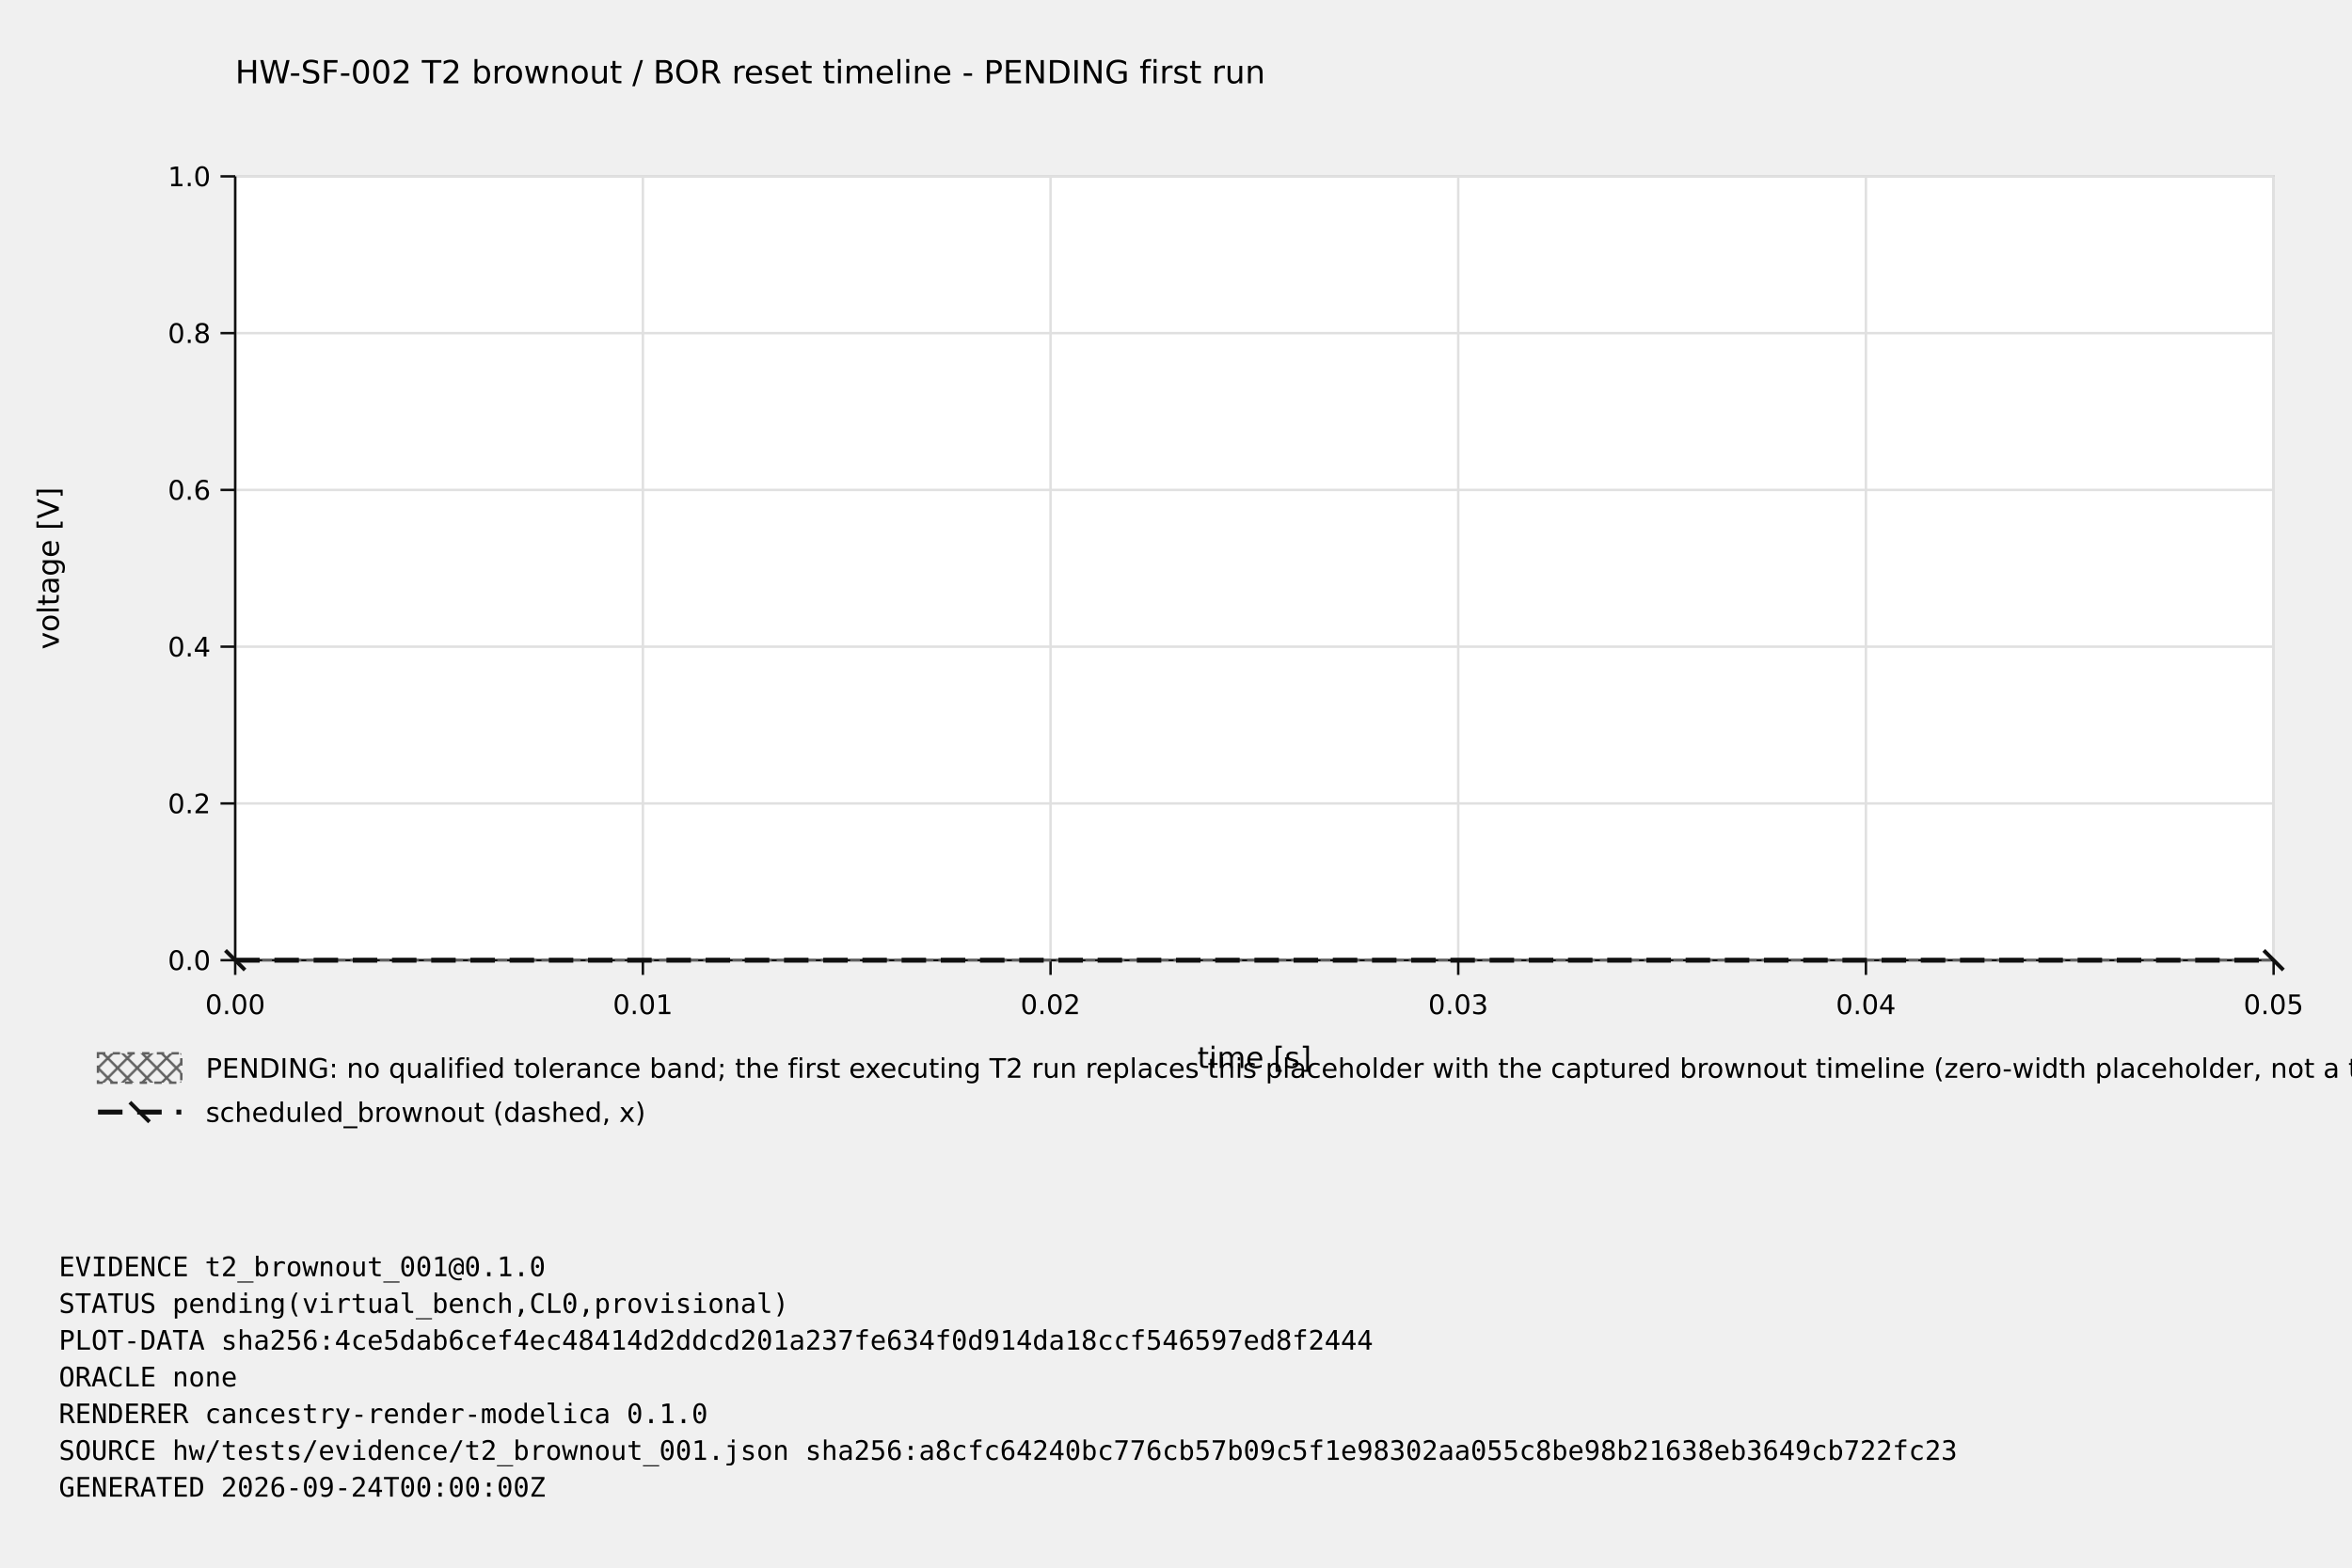
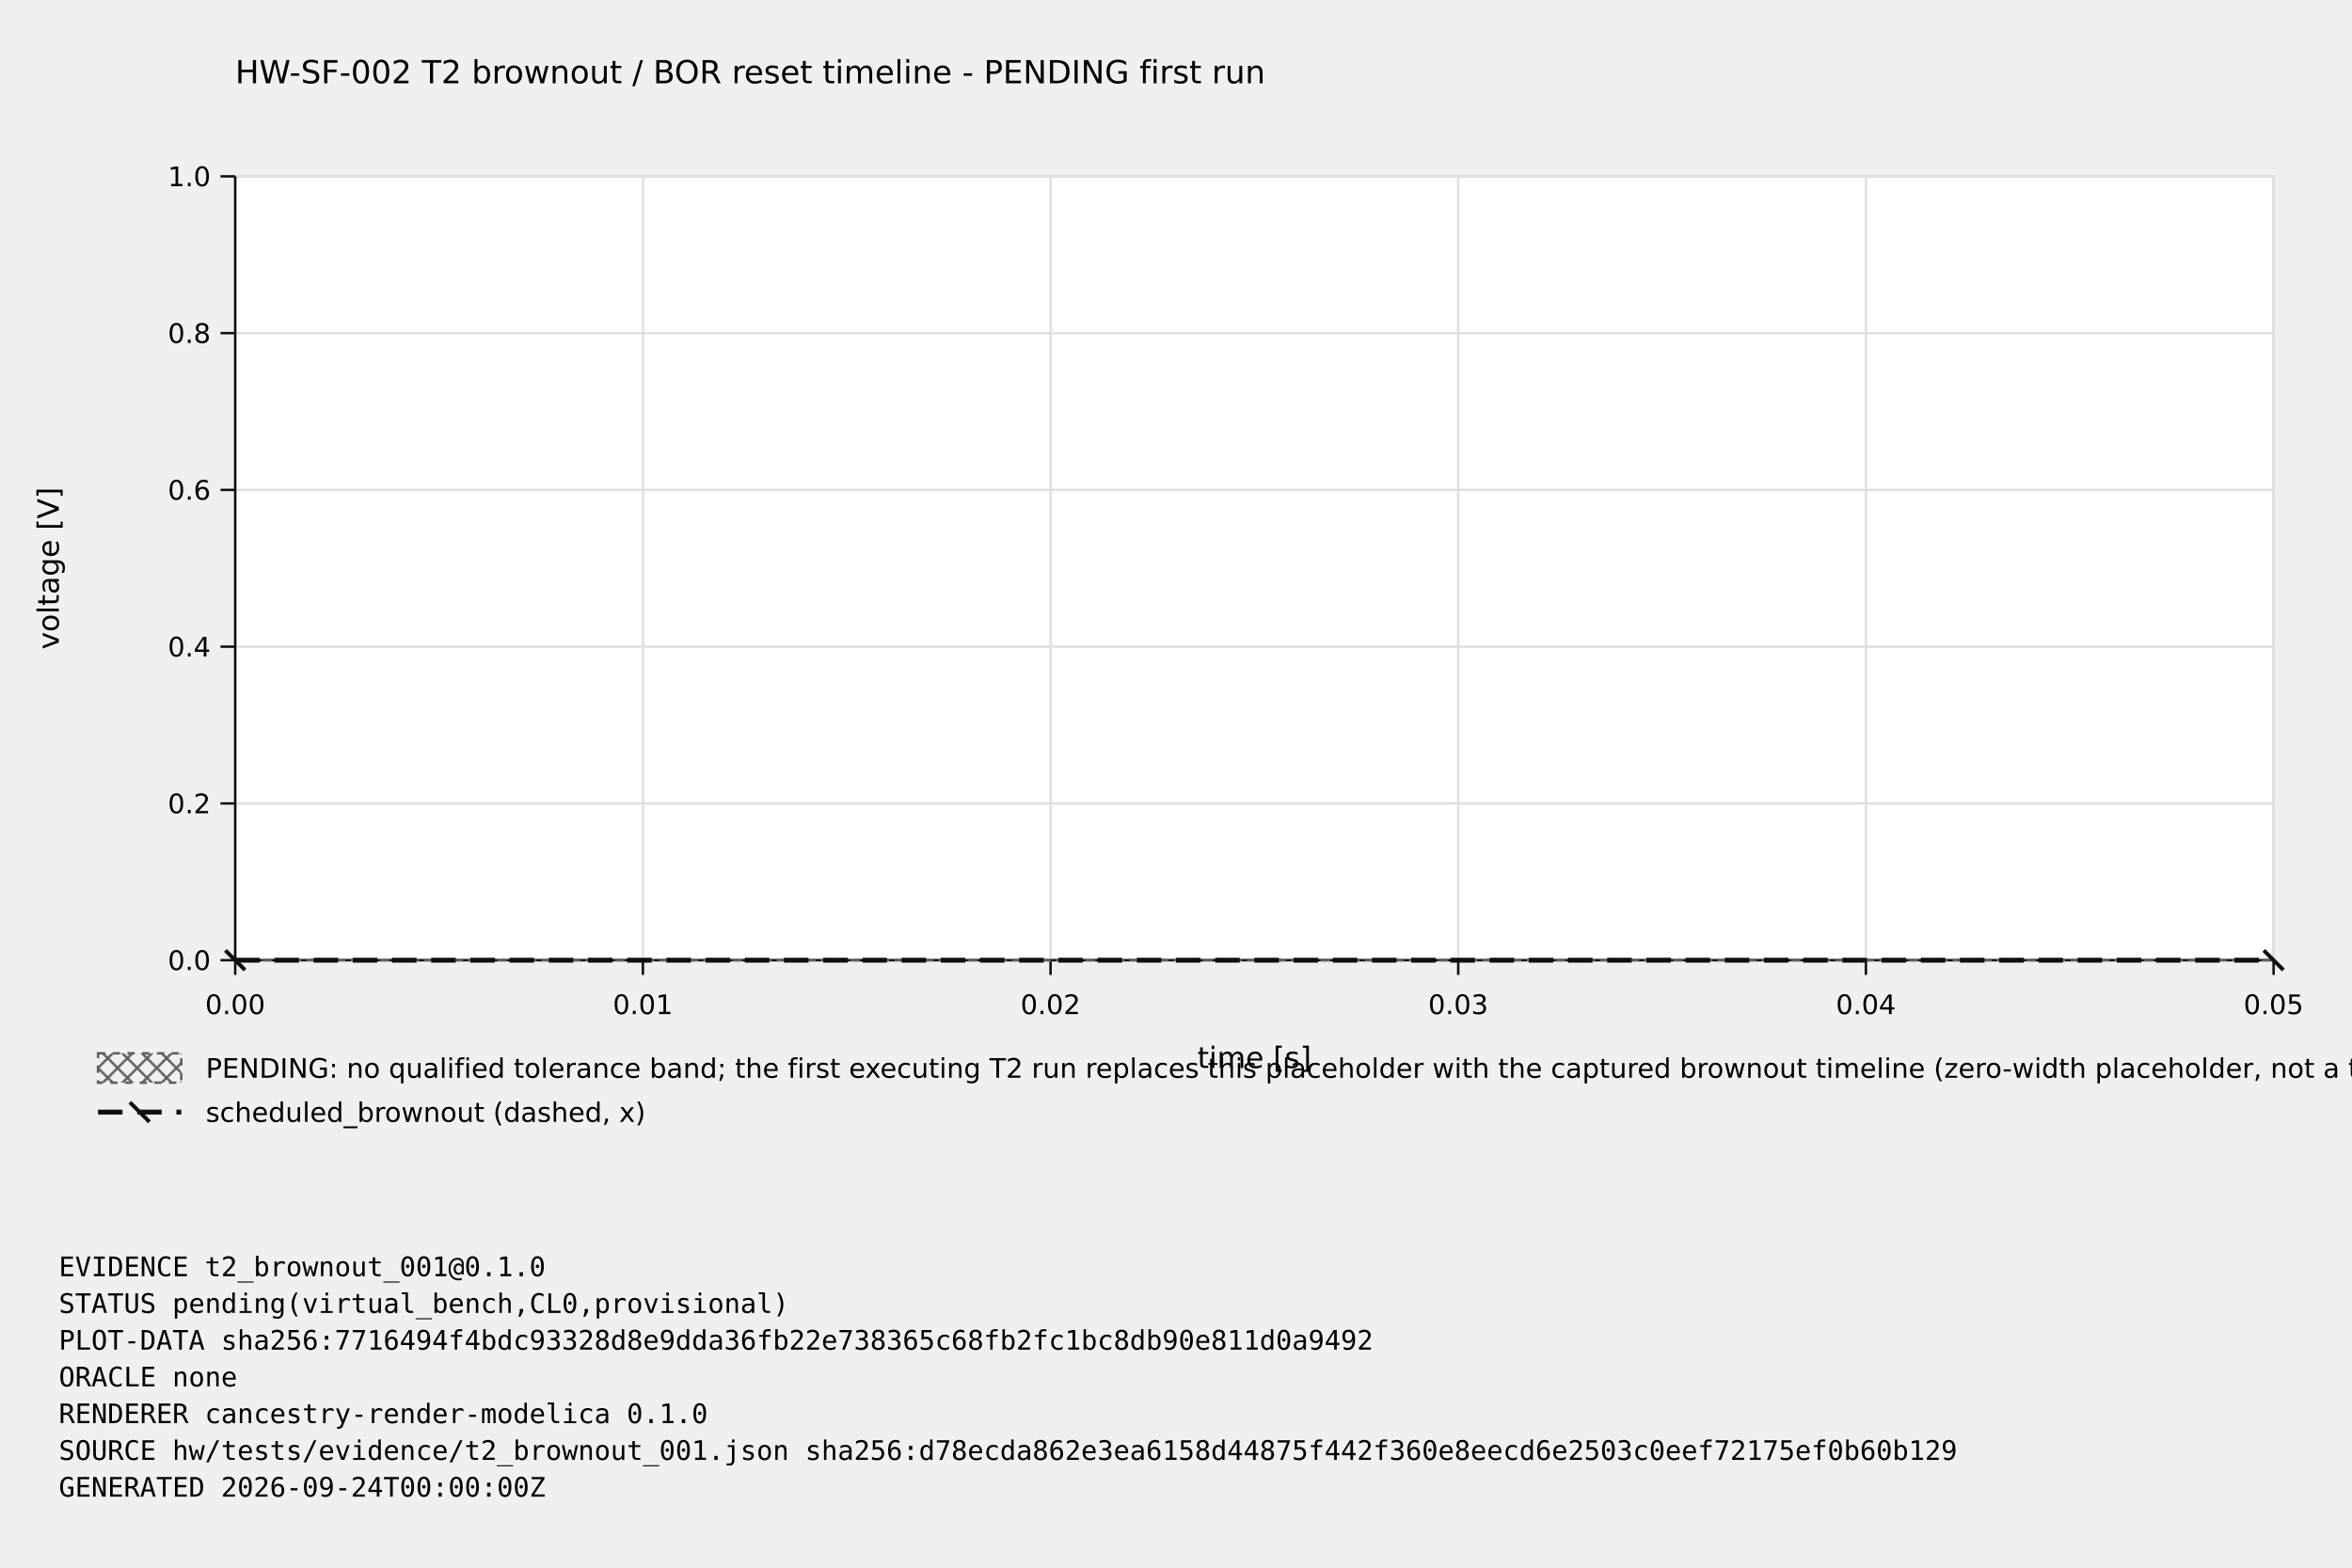
<svg xmlns="http://www.w3.org/2000/svg" width="960" height="640" viewBox="0 0 960 640" role="img" aria-labelledby="t2_brownout_001-title t2_brownout_001-desc">
  <defs>
    <pattern id="hatch-0" width="8" height="8" patternUnits="userSpaceOnUse">
      <line x1="0" y1="0" x2="8" y2="8" stroke="#606060" stroke-width="1" />
      <line x1="8" y1="0" x2="0" y2="8" stroke="#606060" stroke-width="1" />
    </pattern>
  </defs>
  <rect x="96" y="72" width="832" height="320" fill="#ffffff" stroke="#d0d0d0" />
  <line x1="96.000" y1="72" x2="96.000" y2="392" stroke="#e0e0e0" />
  <line x1="96.000" y1="392" x2="96.000" y2="398" stroke="#101010" />
  <text x="96.000" y="414" text-anchor="middle" font-family="DejaVu Sans, sans-serif" font-size="11">0.00</text>
  <line x1="262.400" y1="72" x2="262.400" y2="392" stroke="#e0e0e0" />
  <line x1="262.400" y1="392" x2="262.400" y2="398" stroke="#101010" />
  <text x="262.400" y="414" text-anchor="middle" font-family="DejaVu Sans, sans-serif" font-size="11">0.01</text>
  <line x1="428.800" y1="72" x2="428.800" y2="392" stroke="#e0e0e0" />
  <line x1="428.800" y1="392" x2="428.800" y2="398" stroke="#101010" />
  <text x="428.800" y="414" text-anchor="middle" font-family="DejaVu Sans, sans-serif" font-size="11">0.02</text>
  <line x1="595.200" y1="72" x2="595.200" y2="392" stroke="#e0e0e0" />
  <line x1="595.200" y1="392" x2="595.200" y2="398" stroke="#101010" />
  <text x="595.200" y="414" text-anchor="middle" font-family="DejaVu Sans, sans-serif" font-size="11">0.03</text>
  <line x1="761.600" y1="72" x2="761.600" y2="392" stroke="#e0e0e0" />
  <line x1="761.600" y1="392" x2="761.600" y2="398" stroke="#101010" />
  <text x="761.600" y="414" text-anchor="middle" font-family="DejaVu Sans, sans-serif" font-size="11">0.04</text>
  <line x1="928.000" y1="72" x2="928.000" y2="392" stroke="#e0e0e0" />
  <line x1="928.000" y1="392" x2="928.000" y2="398" stroke="#101010" />
  <text x="928.000" y="414" text-anchor="middle" font-family="DejaVu Sans, sans-serif" font-size="11">0.05</text>
  <line x1="96" y1="392.000" x2="928" y2="392.000" stroke="#e0e0e0" />
  <line x1="90" y1="392.000" x2="96" y2="392.000" stroke="#101010" />
  <text x="86" y="396.000" text-anchor="end" font-family="DejaVu Sans, sans-serif" font-size="11">0.0</text>
  <line x1="96" y1="328.000" x2="928" y2="328.000" stroke="#e0e0e0" />
  <line x1="90" y1="328.000" x2="96" y2="328.000" stroke="#101010" />
  <text x="86" y="332.000" text-anchor="end" font-family="DejaVu Sans, sans-serif" font-size="11">0.2</text>
  <line x1="96" y1="264.000" x2="928" y2="264.000" stroke="#e0e0e0" />
  <line x1="90" y1="264.000" x2="96" y2="264.000" stroke="#101010" />
  <text x="86" y="268.000" text-anchor="end" font-family="DejaVu Sans, sans-serif" font-size="11">0.4</text>
  <line x1="96" y1="200.000" x2="928" y2="200.000" stroke="#e0e0e0" />
  <line x1="90" y1="200.000" x2="96" y2="200.000" stroke="#101010" />
  <text x="86" y="204.000" text-anchor="end" font-family="DejaVu Sans, sans-serif" font-size="11">0.6</text>
  <line x1="96" y1="136.000" x2="928" y2="136.000" stroke="#e0e0e0" />
  <line x1="90" y1="136.000" x2="96" y2="136.000" stroke="#101010" />
  <text x="86" y="140.000" text-anchor="end" font-family="DejaVu Sans, sans-serif" font-size="11">0.8</text>
  <line x1="96" y1="72.000" x2="928" y2="72.000" stroke="#e0e0e0" />
  <line x1="90" y1="72.000" x2="96" y2="72.000" stroke="#101010" />
  <text x="86" y="76.000" text-anchor="end" font-family="DejaVu Sans, sans-serif" font-size="11">1.0</text>
  <line x1="96" y1="392" x2="928" y2="392" stroke="#101010" />
  <line x1="96" y1="72" x2="96" y2="392" stroke="#101010" />
  <text x="512" y="436" text-anchor="middle" font-family="DejaVu Sans, sans-serif" font-size="12">time [s]</text>
  <text x="24" y="232" text-anchor="middle" font-family="DejaVu Sans, sans-serif" font-size="12" transform="rotate(-90 24 232)">voltage [V]</text>
  <polygon points="96.000,392.000 928.000,392.000 928.000,392.000 96.000,392.000" fill="url(#hatch-0)" stroke="#606060" stroke-width="1" stroke-dasharray="3 3" />
  <polyline points="96.000,392.000 137.600,392.000 179.200,392.000 262.400,392.000 928.000,392.000" fill="none" stroke="#101010" stroke-width="2" stroke-dasharray="10 6" />
  <path d="M92.000,388.000 L100.000,396.000" stroke="#101010" stroke-width="1.6" />
  <path d="M924.000,388.000 L932.000,396.000" stroke="#101010" stroke-width="1.6" />
  <text x="96" y="34" font-family="DejaVu Sans, sans-serif" font-size="13">HW-SF-002 T2 brownout / BOR reset timeline - PENDING first run</text>
  <g transform="translate(40,436)">
    <rect x="0" y="-6" width="34" height="12" fill="url(#hatch-0)" stroke="#606060" stroke-dasharray="3 3" />
    <text x="44" y="4" font-family="DejaVu Sans, sans-serif" font-size="11">PENDING: no qualified tolerance band; the first executing T2 run replaces this placeholder with the captured brownout timeline (zero-width placeholder, not a tolerance claim)</text>
  </g>
  <g transform="translate(40,454)">
    <line x1="0" y1="0" x2="34" y2="0" stroke="#101010" stroke-width="2" stroke-dasharray="10 6" />
    <path d="M13.000,-4.000 L21.000,4.000" stroke="#101010" stroke-width="1.6" />
    <text x="44" y="4" font-family="DejaVu Sans, sans-serif" font-size="11">scheduled_brownout (dashed, x)</text>
  </g>
  <text x="24" y="521" font-family="DejaVu Sans Mono, monospace" font-size="11">EVIDENCE  t2_brownout_001@0.1.0</text>
  <text x="24" y="536" font-family="DejaVu Sans Mono, monospace" font-size="11">STATUS  pending(virtual_bench,CL0,provisional)</text>
-   <text x="24" y="551" font-family="DejaVu Sans Mono, monospace" font-size="11">PLOT-DATA  sha256:4ce5dab6cef4ec48414d2ddcd201a237fe634f0d914da18ccf546597ed8f2444</text>
+   <text x="24" y="551" font-family="DejaVu Sans Mono, monospace" font-size="11">PLOT-DATA  sha256:7716494f4bdc93328d8e9dda36fb22e738365c68fb2fc1bc8db90e811d0a9492</text>
  <text x="24" y="566" font-family="DejaVu Sans Mono, monospace" font-size="11">ORACLE  none</text>
  <text x="24" y="581" font-family="DejaVu Sans Mono, monospace" font-size="11">RENDERER  cancestry-render-modelica 0.1.0</text>
-   <text x="24" y="596" font-family="DejaVu Sans Mono, monospace" font-size="11">SOURCE  hw/tests/evidence/t2_brownout_001.json sha256:a8cfc64240bc776cb57b09c5f1e98302aa055c8be98b21638eb3649cb722fc23</text>
+   <text x="24" y="596" font-family="DejaVu Sans Mono, monospace" font-size="11">SOURCE  hw/tests/evidence/t2_brownout_001.json sha256:d78ecda862e3ea6158d44875f442f360e8eecd6e2503c0eef72175ef0b60b129</text>
  <text x="24" y="611" font-family="DejaVu Sans Mono, monospace" font-size="11">GENERATED  2026-09-24T00:00:00Z</text>
</svg>
